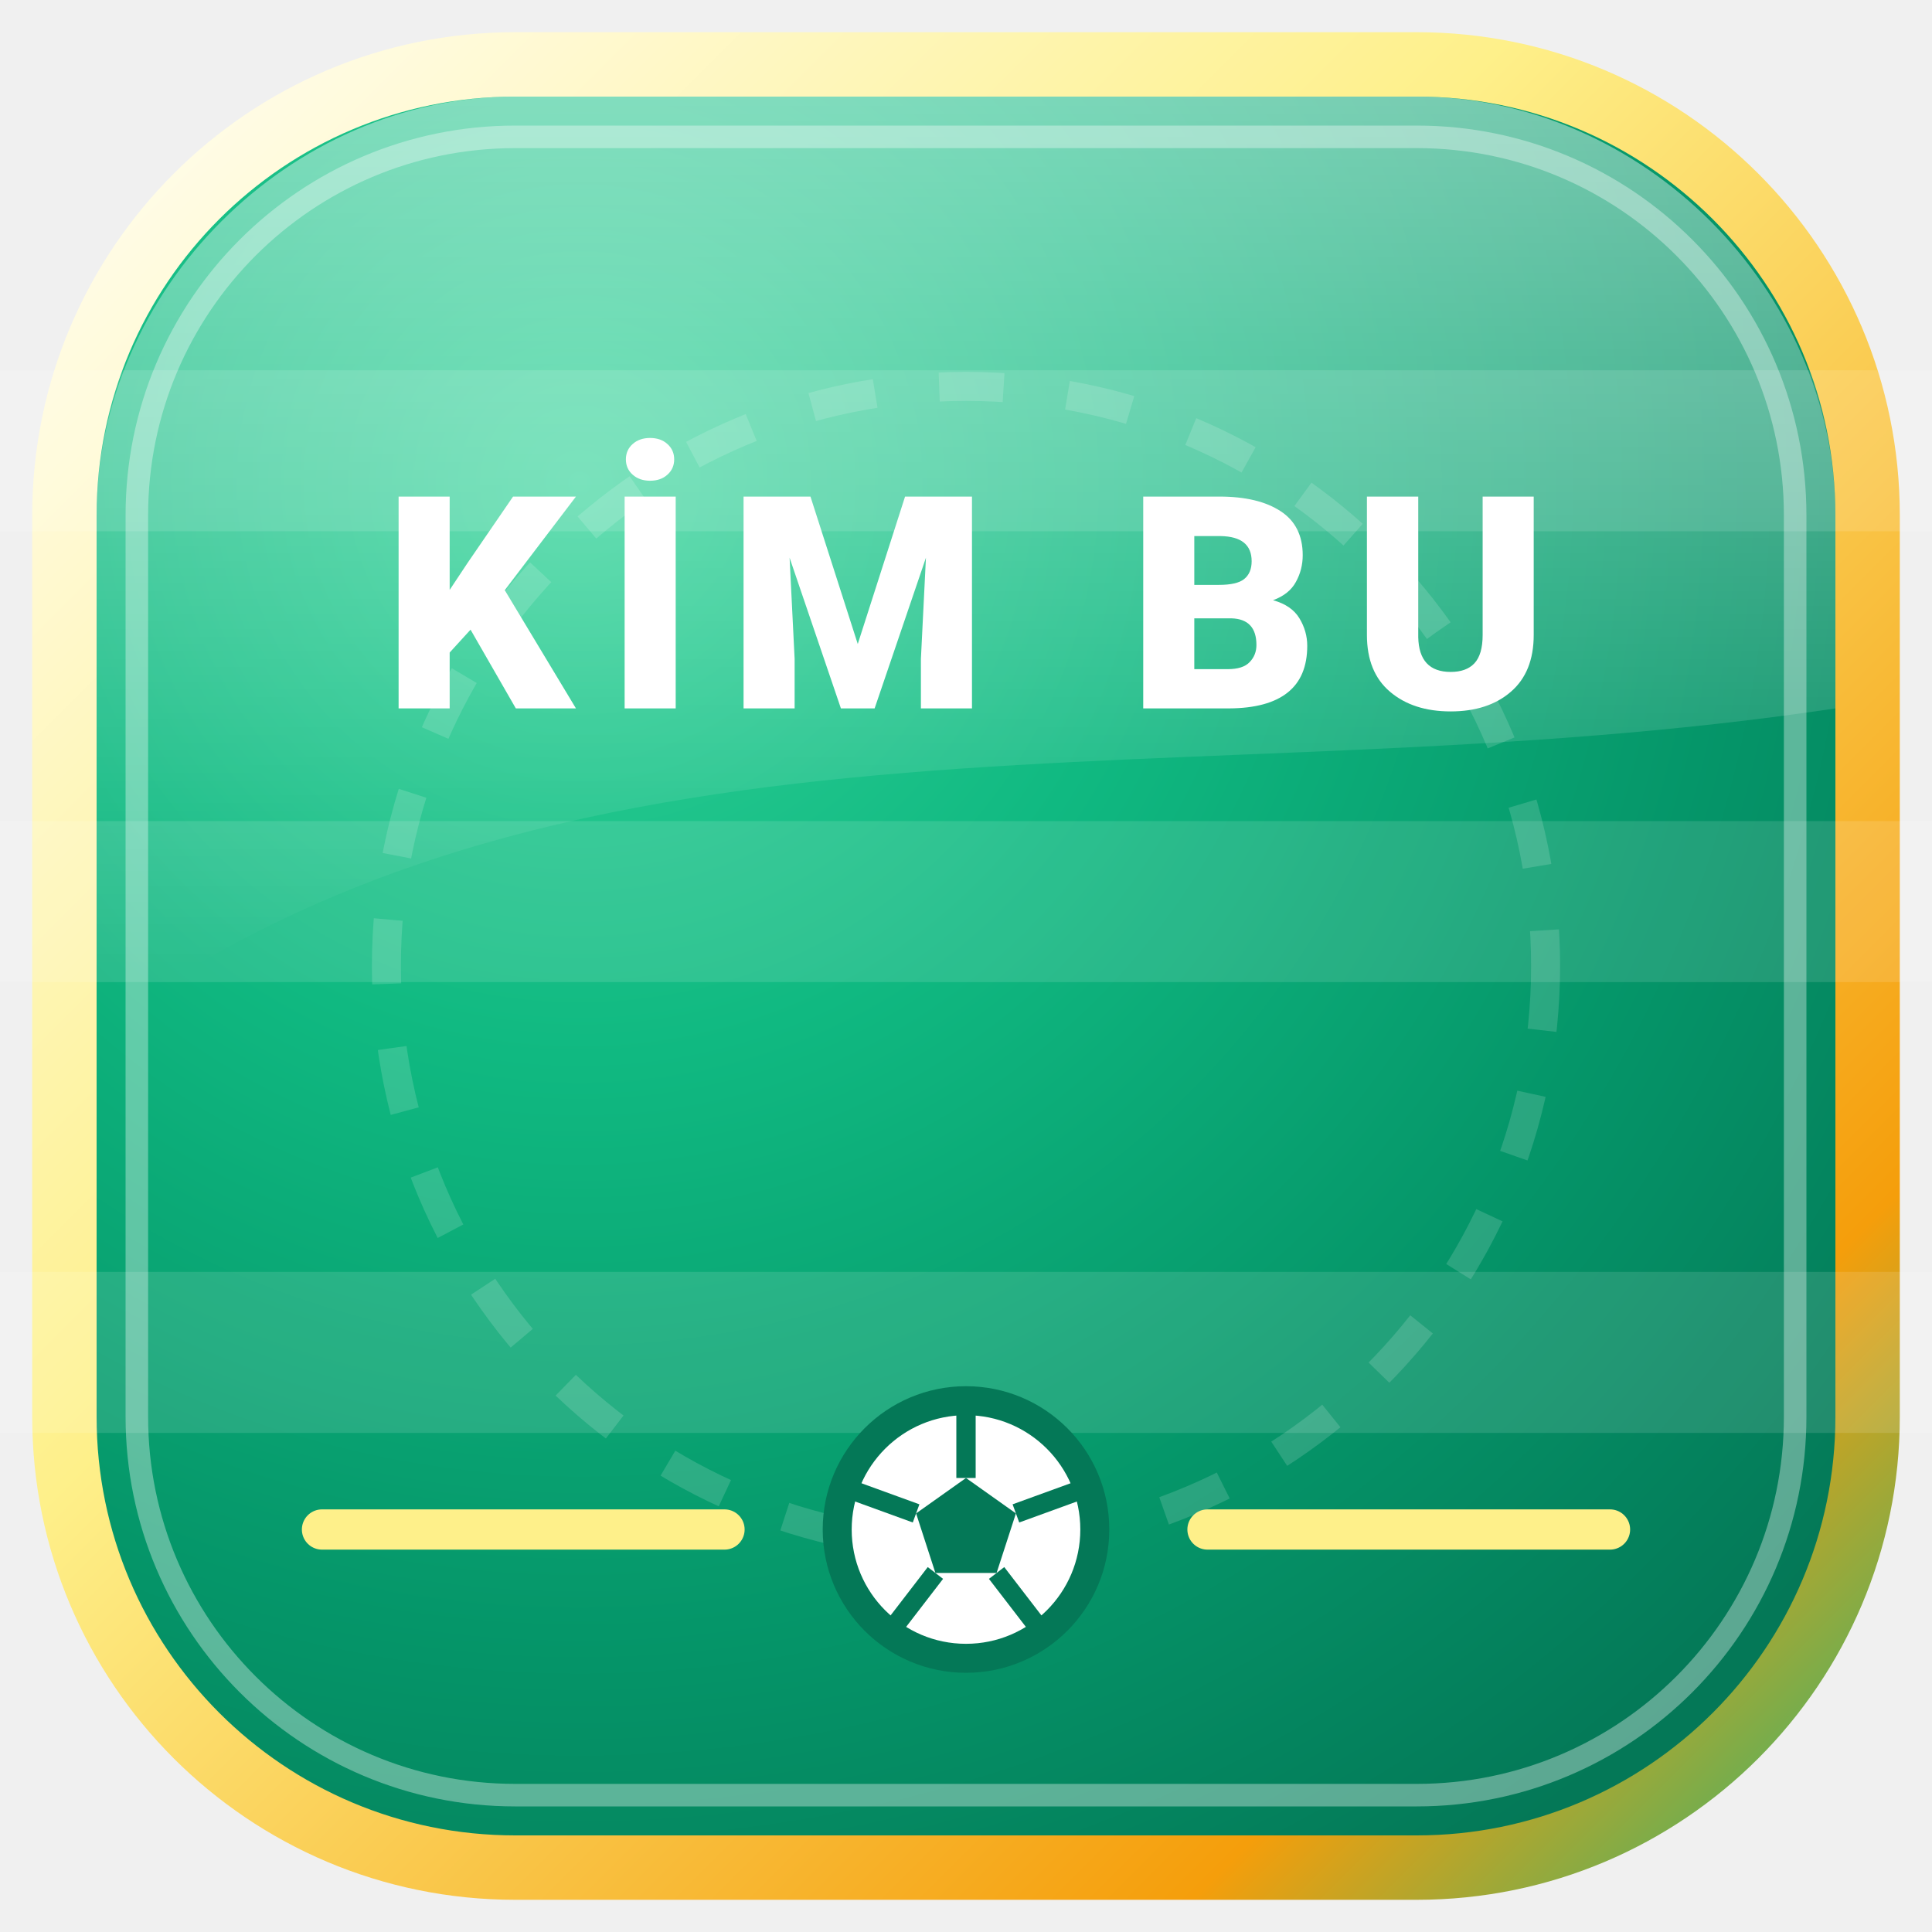
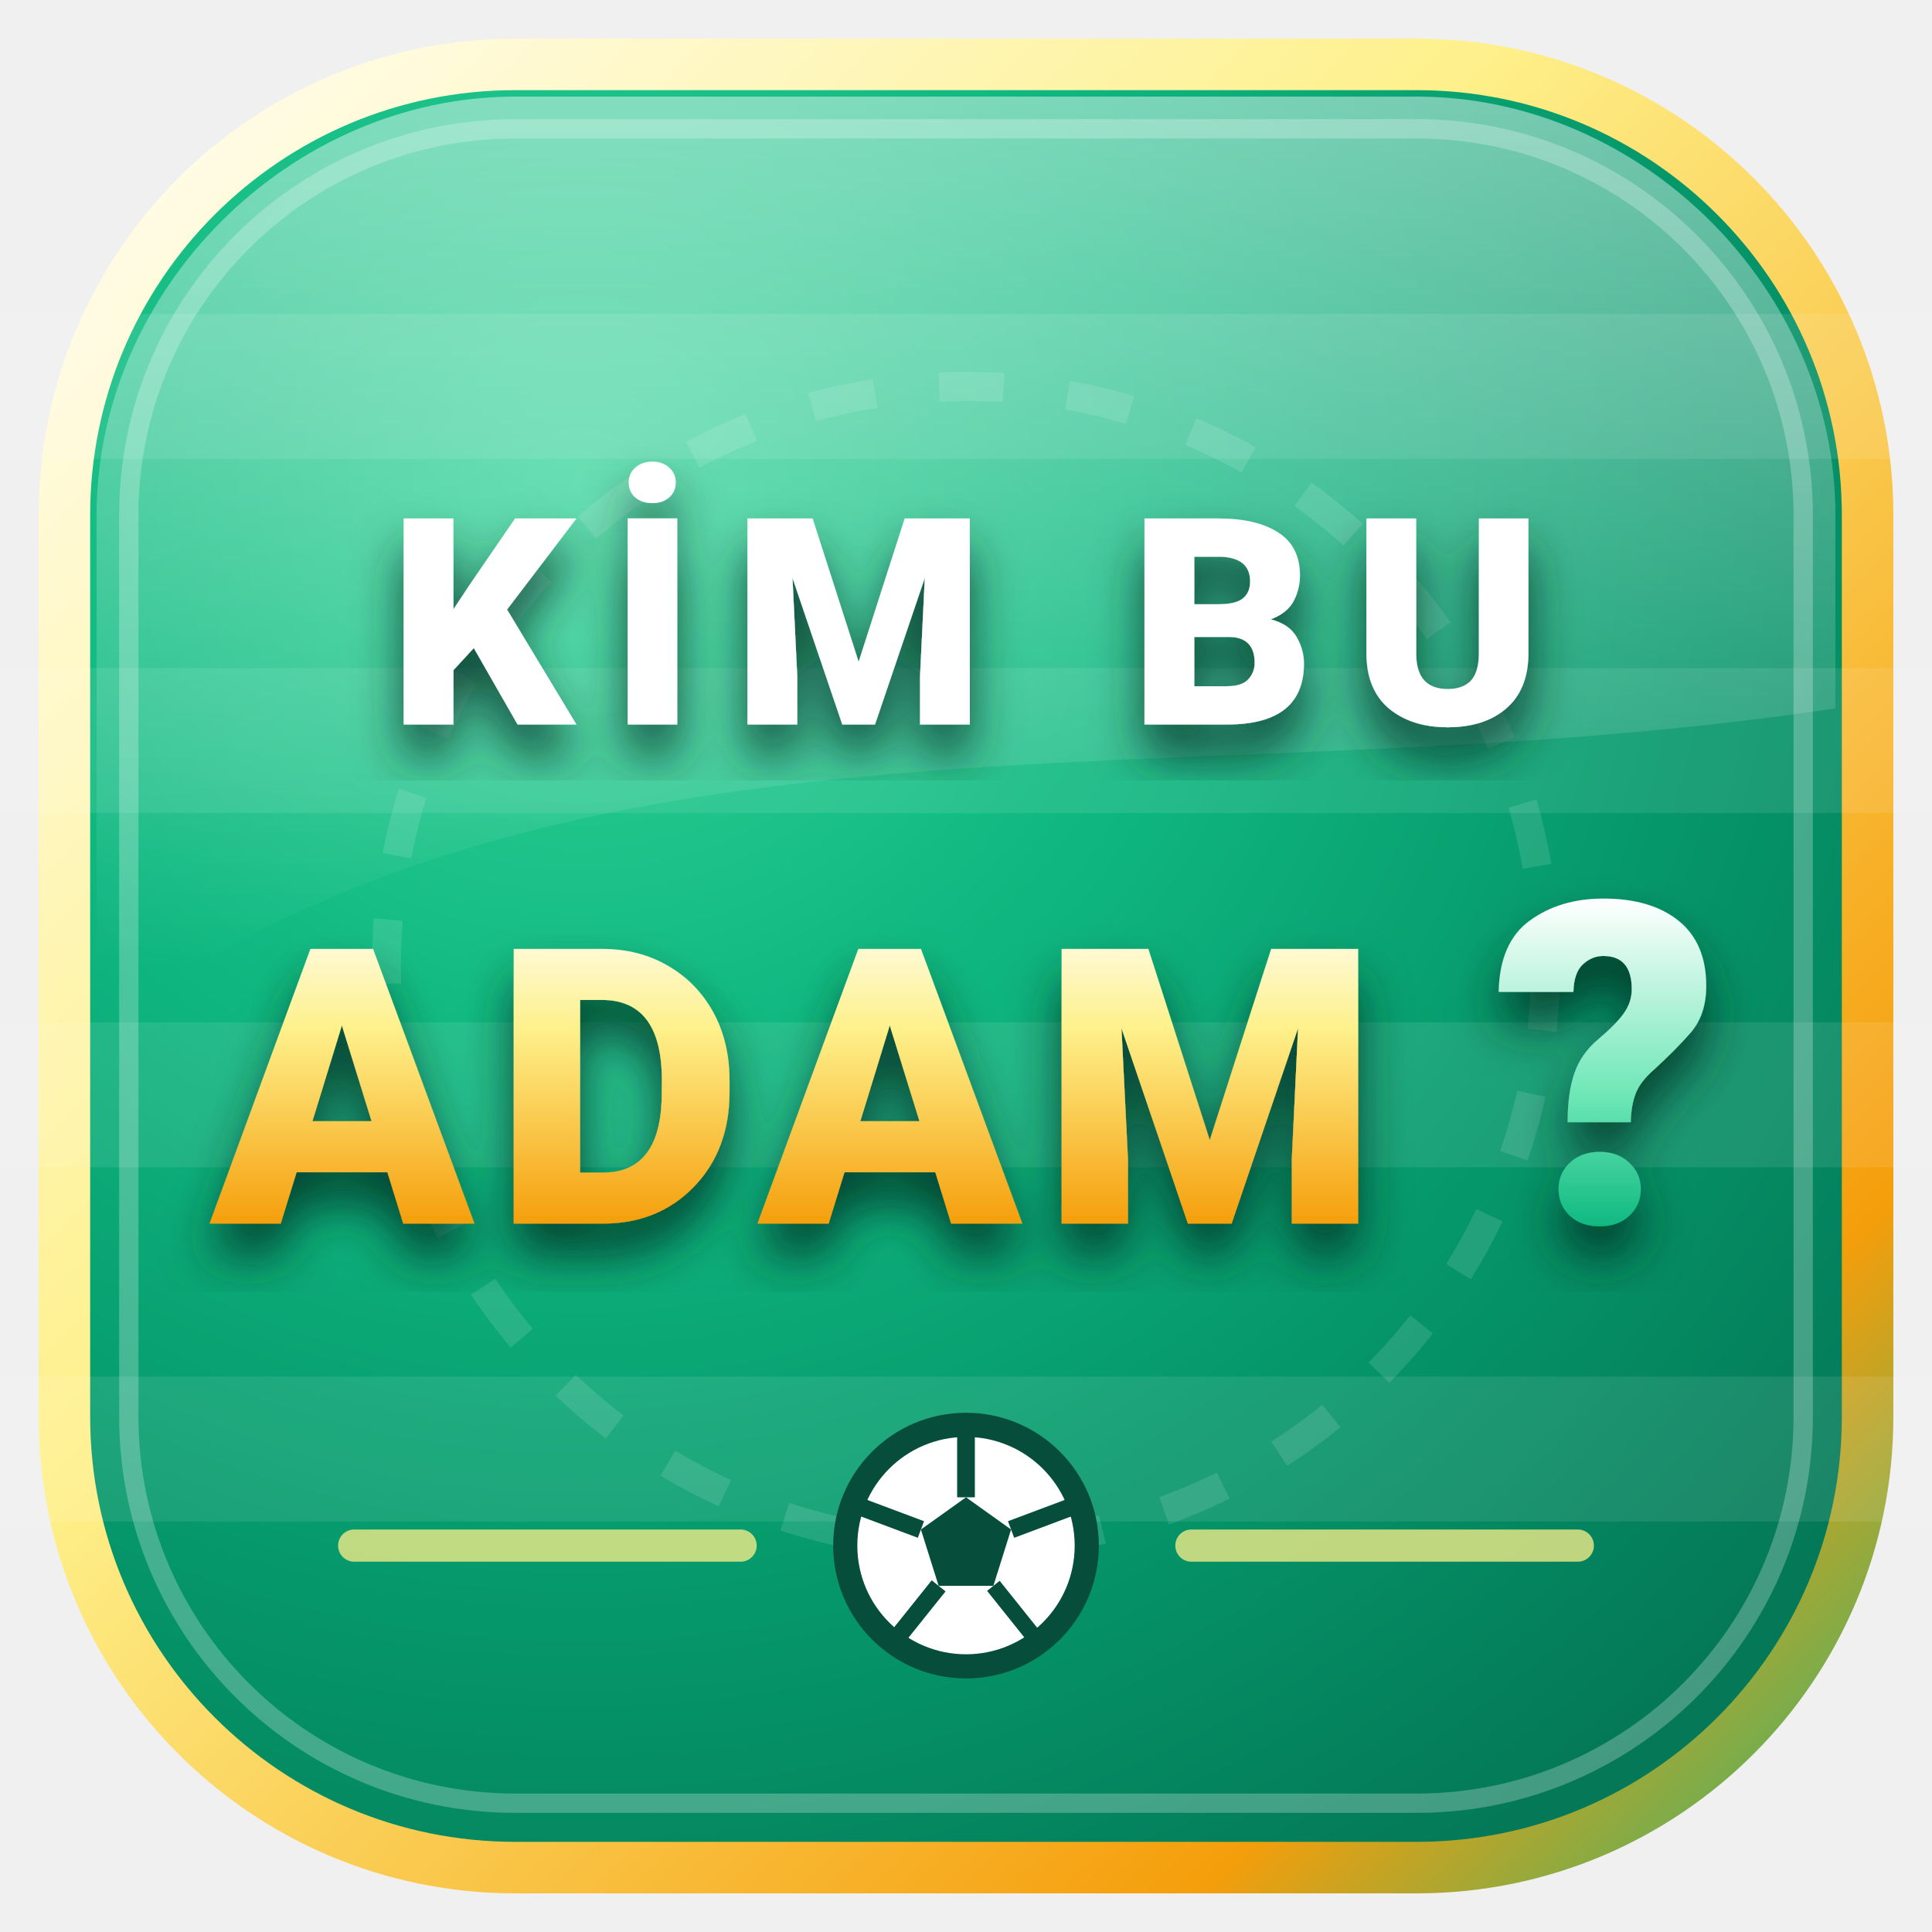
<svg xmlns="http://www.w3.org/2000/svg" viewBox="0 0 120 120" fill="none">
  <defs>
    <radialGradient id="squircleBg" cx="30%" cy="25%" r="85%" gradientUnits="userSpaceOnUse">
      <stop offset="0%" stop-color="#34d399" />
      <stop offset="35%" stop-color="#10b981" />
      <stop offset="70%" stop-color="#059669" />
      <stop offset="100%" stop-color="#047857" />
    </radialGradient>
    <linearGradient id="squircleBorder" x1="0" y1="0" x2="120" y2="120" gradientUnits="userSpaceOnUse">
      <stop offset="0%" stop-color="#ffffff" />
      <stop offset="40%" stop-color="#fef08a" />
      <stop offset="80%" stop-color="#f59e0b" />
      <stop offset="100%" stop-color="#10b981" />
    </linearGradient>
    <linearGradient id="goldAdam" x1="0" y1="0" x2="0" y2="1">
      <stop offset="0%" stop-color="#ffffff" />
      <stop offset="40%" stop-color="#fef08a" />
      <stop offset="100%" stop-color="#f59e0b" />
    </linearGradient>
+     <linearGradient id="favGold" x1="0" y1="0" x2="0" y2="1">
+       <stop offset="0%" stop-color="#ffffff" />
+       <stop offset="40%" stop-color="#fef08a" />
+       <stop offset="100%" stop-color="#f59e0b" />
+     </linearGradient>
    <linearGradient id="neonQuestion" x1="0" y1="0" x2="0" y2="1">
+       <stop offset="0%" stop-color="#ffffff" />
+       <stop offset="60%" stop-color="#6ee7b7" />
+       <stop offset="100%" stop-color="#10b981" />
+     </linearGradient>
+     <linearGradient id="favNeon" x1="0" y1="0" x2="0" y2="1">
      <stop offset="0%" stop-color="#ffffff" />
      <stop offset="60%" stop-color="#6ee7b7" />
      <stop offset="100%" stop-color="#10b981" />
    </linearGradient>
    <linearGradient id="topGloss" x1="60" y1="6" x2="60" y2="60" gradientUnits="userSpaceOnUse">
      <stop offset="0%" stop-color="#ffffff" stop-opacity="0.45" />
      <stop offset="100%" stop-color="#ffffff" stop-opacity="0" />
    </linearGradient>
+     <filter id="textShadow" x="-20%" y="-20%" width="140%" height="140%">
+       <feDropShadow dx="0" dy="2" stdDeviation="1.5" flood-color="#022c22" flood-opacity="0.8" />
+     </filter>
+     <filter id="questionGlow" x="-30%" y="-30%" width="160%" height="160%">
+       <feDropShadow dx="0" dy="0" stdDeviation="2" flood-color="#34d399" flood-opacity="0.9" />
+     </filter>
  </defs>
-   <rect x="4" y="4" width="112" height="112" rx="28" ry="28" fill="url(#squircleBg)" stroke="url(#squircleBorder)" stroke-width="4" />
-   <rect x="8.5" y="8.5" width="103" height="103" rx="23.5" ry="23.5" fill="none" stroke="#ffffff" stroke-width="1.4" stroke-opacity="0.35" />
-   <g opacity="0.12">
-     <line x1="0" y1="28" x2="120" y2="28" stroke="#ffffff" stroke-width="10" />
-     <line x1="0" y1="56" x2="120" y2="56" stroke="#ffffff" stroke-width="10" />
-     <line x1="0" y1="84" x2="120" y2="84" stroke="#ffffff" stroke-width="10" />
+   <rect x="4" y="4" width="112" height="112" rx="28" ry="28" fill="url(#squircleBg)" stroke="url(#squircleBorder)" stroke-width="3.2" />
+   <g opacity="0.09">
+     <line x1="0" y1="24" x2="120" y2="24" stroke="#ffffff" stroke-width="9" />
+     <line x1="0" y1="46" x2="120" y2="46" stroke="#ffffff" stroke-width="9" />
+     <line x1="0" y1="68" x2="120" y2="68" stroke="#ffffff" stroke-width="9" />
+     <line x1="0" y1="90" x2="120" y2="90" stroke="#ffffff" stroke-width="9" />
  </g>
-   <circle cx="60" cy="60" r="36" fill="none" stroke="#ffffff" stroke-width="1.8" stroke-opacity="0.15" stroke-dasharray="4 4" />
+   <circle cx="60" cy="60" r="36" fill="none" stroke="#ffffff" stroke-width="1.8" stroke-opacity="0.12" stroke-dasharray="4 4" />
+   <rect x="8" y="8" width="104" height="104" rx="24" ry="24" fill="none" stroke="#ffffff" stroke-width="1.2" stroke-opacity="0.25" />
  <path d="M 6 32 C 6 18, 18 6, 32 6 L 88 6 C 102 6, 114 18, 114 32 L 114 44 C 74 50, 36 42, 6 64 Z" fill="url(#topGloss)" />
-   <text x="60" y="44" text-anchor="middle" fill="#ffffff" font-family="system-ui, -apple-system, BlinkMacSystemFont, 'Segoe UI', Roboto, sans-serif" font-weight="900" font-size="18.5" letter-spacing="2">KİM BU</text>
-   <text x="60" y="75" text-anchor="middle" font-family="system-ui, -apple-system, BlinkMacSystemFont, 'Segoe UI', Roboto, sans-serif" font-weight="900">
-     <tspan fill="url(#favGold)" font-size="24.5" letter-spacing="1">ADAM</tspan>
-     <tspan fill="url(#favNeon)" font-size="29" dx="3">?</tspan>
+   <text x="60" y="45" text-anchor="middle" fill="#ffffff" font-family="system-ui, -apple-system, BlinkMacSystemFont, 'Segoe UI', Roboto, sans-serif" font-weight="900" font-size="18" letter-spacing="2.2" filter="url(#textShadow)">KİM BU</text>
+   <text x="60" y="76" text-anchor="middle" font-family="system-ui, -apple-system, BlinkMacSystemFont, 'Segoe UI', Roboto, sans-serif" font-weight="900" filter="url(#textShadow)">
+     <tspan fill="url(#goldAdam)" font-size="24" letter-spacing="1.2">ADAM</tspan>
+     <tspan fill="url(#neonQuestion)" font-size="28" dx="4" filter="url(#questionGlow)">?</tspan>
  </text>
-   <path d="M 20 95 L 45 95" stroke="#fef08a" stroke-width="2.5" stroke-linecap="round" />
-   <path d="M 75 95 L 100 95" stroke="#fef08a" stroke-width="2.5" stroke-linecap="round" />
-   <g transform="translate(60, 95)">
-     <circle cx="0" cy="0" r="8" fill="#ffffff" stroke="#047857" stroke-width="1.8" />
-     <polygon points="0,-3.2 3.1,-1 1.9,2.7 -1.9,2.7 -3.1,-1" fill="#047857" />
-     <line x1="0" y1="-3.2" x2="0" y2="-8" stroke="#047857" stroke-width="1.2" />
-     <line x1="3.1" y1="-1" x2="7.5" y2="-2.6" stroke="#047857" stroke-width="1.2" />
-     <line x1="1.9" y1="2.7" x2="4.9" y2="6.6" stroke="#047857" stroke-width="1.2" />
-     <line x1="-1.9" y1="2.7" x2="-4.9" y2="6.6" stroke="#047857" stroke-width="1.2" />
-     <line x1="-3.1" y1="-1" x2="-7.5" y2="-2.6" stroke="#047857" stroke-width="1.2" />
+   <path d="M 22 96 L 46 96" stroke="#fef08a" stroke-width="2" stroke-linecap="round" stroke-opacity="0.75" />
+   <path d="M 74 96 L 98 96" stroke="#fef08a" stroke-width="2" stroke-linecap="round" stroke-opacity="0.75" />
+   <g transform="translate(60, 96)">
+     <circle cx="0" cy="0" r="7.5" fill="#ffffff" stroke="#064e3b" stroke-width="1.5" />
+     <polygon points="0,-3 2.8,-1 1.7,2.5 -1.7,2.5 -2.8,-1" fill="#064e3b" />
+     <line x1="0" y1="-3" x2="0" y2="-7.5" stroke="#064e3b" stroke-width="1.1" />
+     <line x1="2.8" y1="-1" x2="6.8" y2="-2.5" stroke="#064e3b" stroke-width="1.1" />
+     <line x1="1.7" y1="2.5" x2="4.5" y2="6" stroke="#064e3b" strokeWidth="1.1" />
+     <line x1="-1.7" y1="2.5" x2="-4.5" y2="6" stroke="#064e3b" stroke-width="1.1" />
+     <line x1="-2.8" y1="-1" x2="-6.8" y2="-2.5" stroke="#064e3b" stroke-width="1.1" />
  </g>
</svg>
